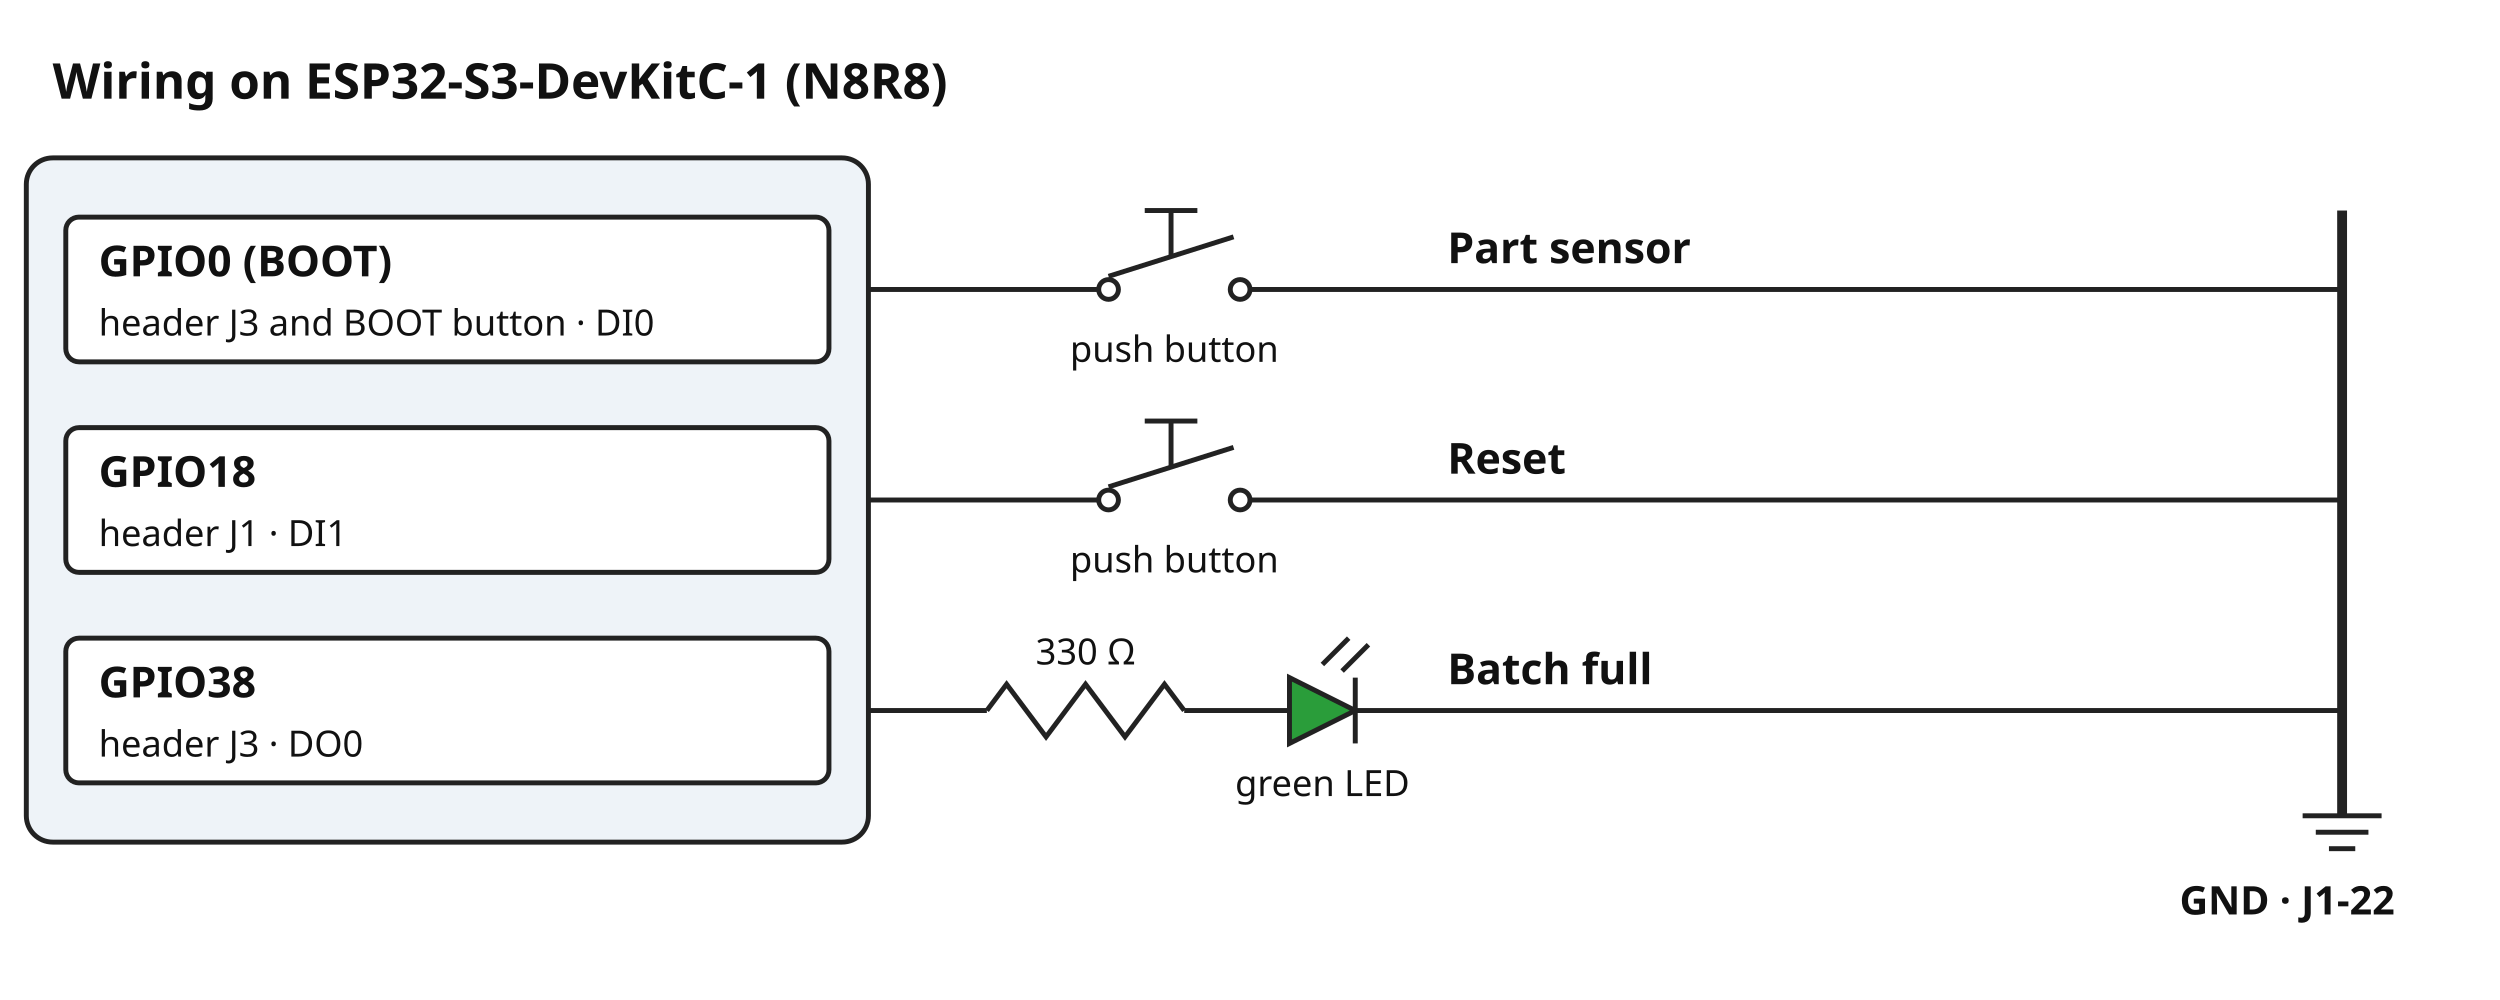
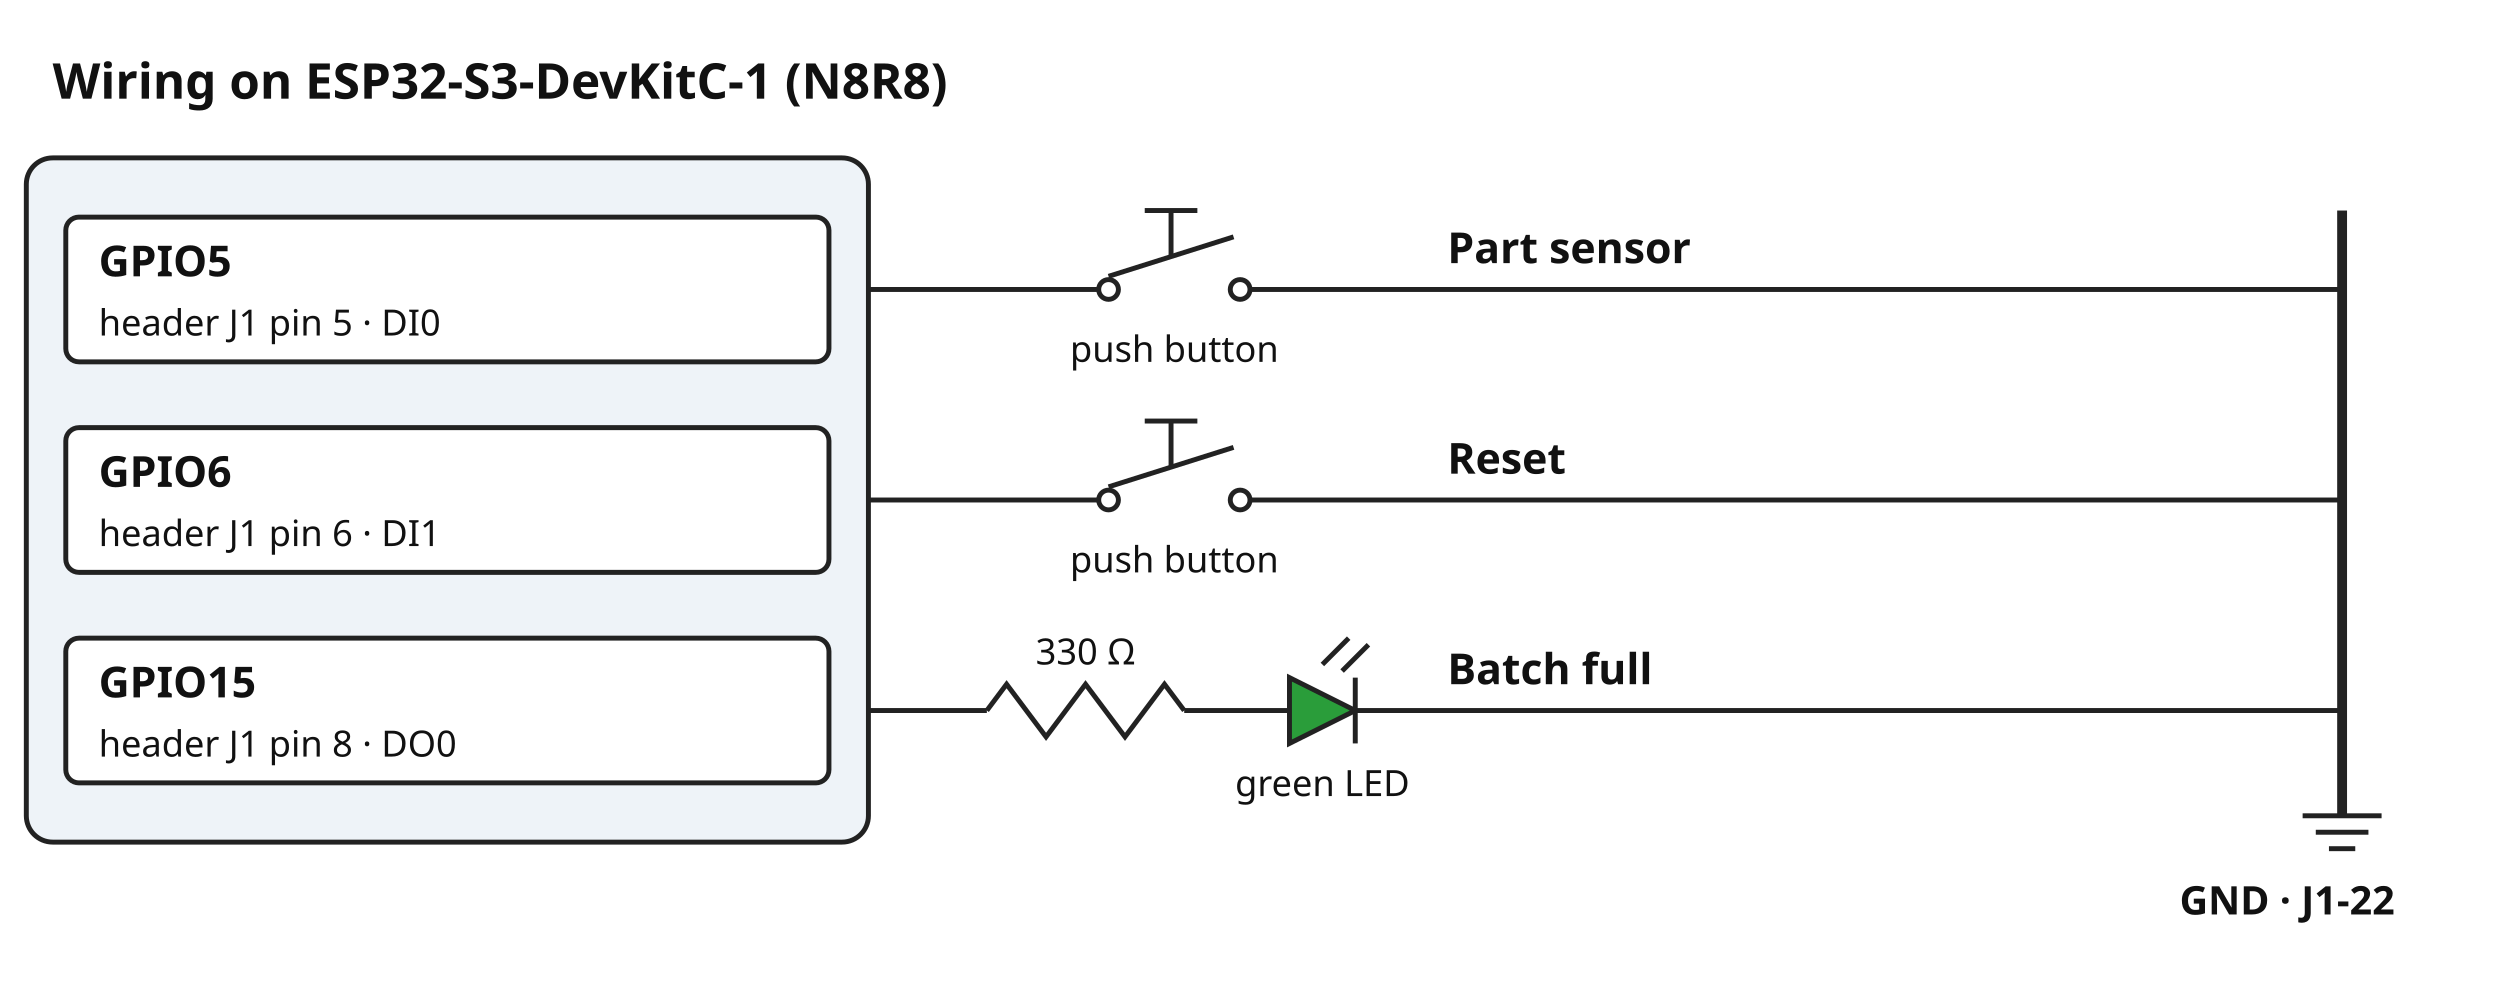
<svg xmlns="http://www.w3.org/2000/svg" viewBox="0 0 760 304" width="760" height="304" role="img" aria-labelledby="wiring-esp32-s3-devkitc-title wiring-esp32-s3-devkitc-desc" font-family="sans-serif" fill="#111111" stroke="#222222" stroke-width="1.5">
  <rect width="760" height="304" fill="#ffffff" stroke="none" />
  <text stroke="none" x="16" y="30" font-size="15" font-weight="bold">Wiring on ESP32-S3-DevKitC-1 (N8R8)</text>
  <rect x="8" y="48" width="256" height="208" rx="8" fill="#eef3f8" />
  <rect x="20" y="66" width="232" height="44" rx="4" fill="#ffffff" />
-   <text stroke="none" x="30" y="84" font-size="13" font-weight="bold">GPIO0 (BOOT)</text>
-   <text stroke="none" x="30" y="102" font-size="11">header J3 and BOOT button · DI0</text>
+   <text stroke="none" x="30" y="84" font-size="13" font-weight="bold">GPIO5</text>
+   <text stroke="none" x="30" y="102" font-size="11">header J1 pin 5 · DI0</text>
  <text stroke="none" x="440" y="80" font-size="13" font-weight="bold">Part sensor</text>
  <polyline points="264,88 334,88" fill="none" />
  <circle cx="337" cy="88" r="3" fill="#ffffff" />
  <circle cx="377" cy="88" r="3" fill="#ffffff" />
  <polyline points="337,84 375,72" fill="none" />
  <polyline points="356,78 356,64" fill="none" />
  <polyline points="348,64 364,64" fill="none" />
  <text stroke="none" x="357" y="110" text-anchor="middle" font-size="11">push button</text>
  <polyline points="380,88 712,88" fill="none" />
  <rect x="20" y="130" width="232" height="44" rx="4" fill="#ffffff" />
-   <text stroke="none" x="30" y="148" font-size="13" font-weight="bold">GPIO18</text>
-   <text stroke="none" x="30" y="166" font-size="11">header J1 · DI1</text>
+   <text stroke="none" x="30" y="148" font-size="13" font-weight="bold">GPIO6</text>
+   <text stroke="none" x="30" y="166" font-size="11">header J1 pin 6 · DI1</text>
  <text stroke="none" x="440" y="144" font-size="13" font-weight="bold">Reset</text>
  <polyline points="264,152 334,152" fill="none" />
  <circle cx="337" cy="152" r="3" fill="#ffffff" />
  <circle cx="377" cy="152" r="3" fill="#ffffff" />
  <polyline points="337,148 375,136" fill="none" />
  <polyline points="356,142 356,128" fill="none" />
  <polyline points="348,128 364,128" fill="none" />
  <text stroke="none" x="357" y="174" text-anchor="middle" font-size="11">push button</text>
  <polyline points="380,152 712,152" fill="none" />
  <rect x="20" y="194" width="232" height="44" rx="4" fill="#ffffff" />
-   <text stroke="none" x="30" y="212" font-size="13" font-weight="bold">GPIO38</text>
-   <text stroke="none" x="30" y="230" font-size="11">header J3 · DO0</text>
+   <text stroke="none" x="30" y="212" font-size="13" font-weight="bold">GPIO15</text>
+   <text stroke="none" x="30" y="230" font-size="11">header J1 pin 8 · DO0</text>
  <text stroke="none" x="440" y="208" font-size="13" font-weight="bold">Batch full</text>
  <polyline points="264,216 300,216" fill="none" />
  <polyline points="300,216 306,208 318,224 330,208 342,224 354,208 360,216" fill="none" />
  <text stroke="none" x="330" y="202" text-anchor="middle" font-size="11">330 Ω</text>
  <polyline points="360,216 392,216" fill="none" />
  <polygon points="392,206 392,226 412,216" fill="#2a9d3a" />
  <polyline points="412,206 412,226" fill="none" />
  <polyline points="402,202 410,194" fill="none" />
  <polyline points="408,204 416,196" fill="none" />
  <text stroke="none" x="402" y="242" text-anchor="middle" font-size="11">green LED</text>
  <polyline points="412,216 712,216" fill="none" />
  <polyline points="712,64 712,248" fill="none" stroke-width="3" />
  <polyline points="700,248 724,248" fill="none" />
  <polyline points="704,253 720,253" fill="none" />
  <polyline points="708,258 716,258" fill="none" />
  <text stroke="none" x="728" y="278" text-anchor="end" font-size="12" font-weight="bold">GND · J1-22</text>
</svg>
